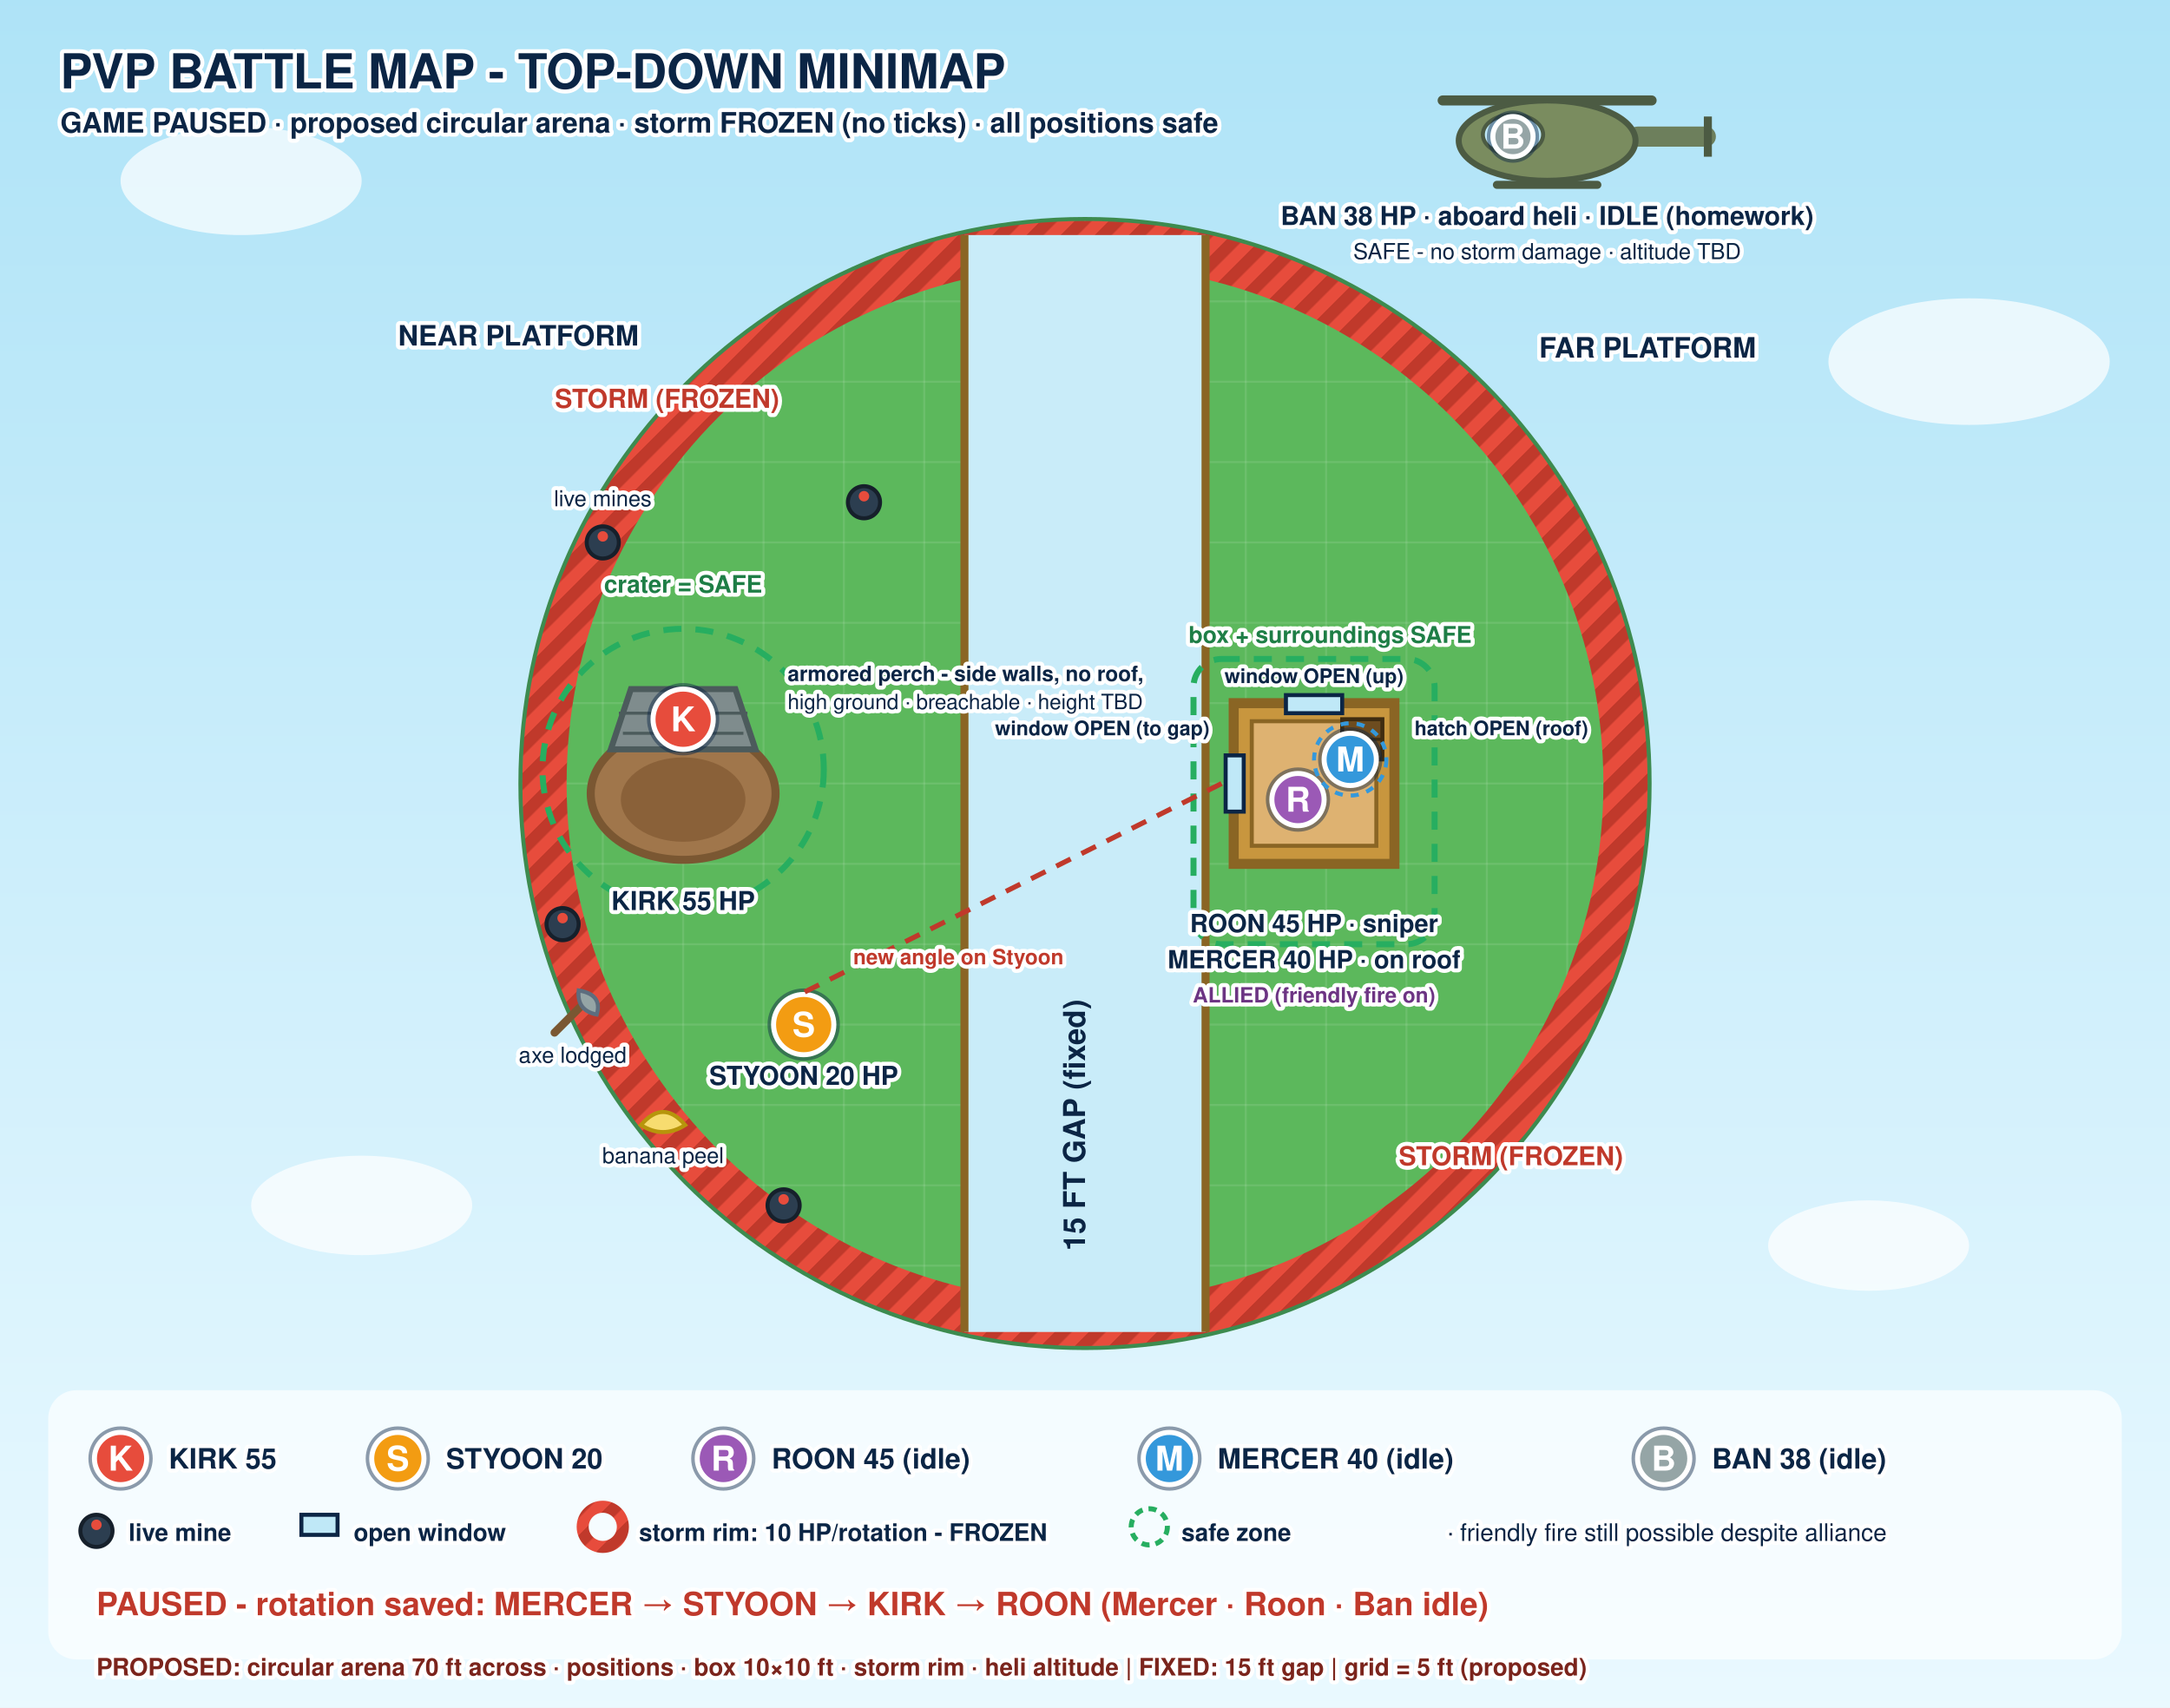
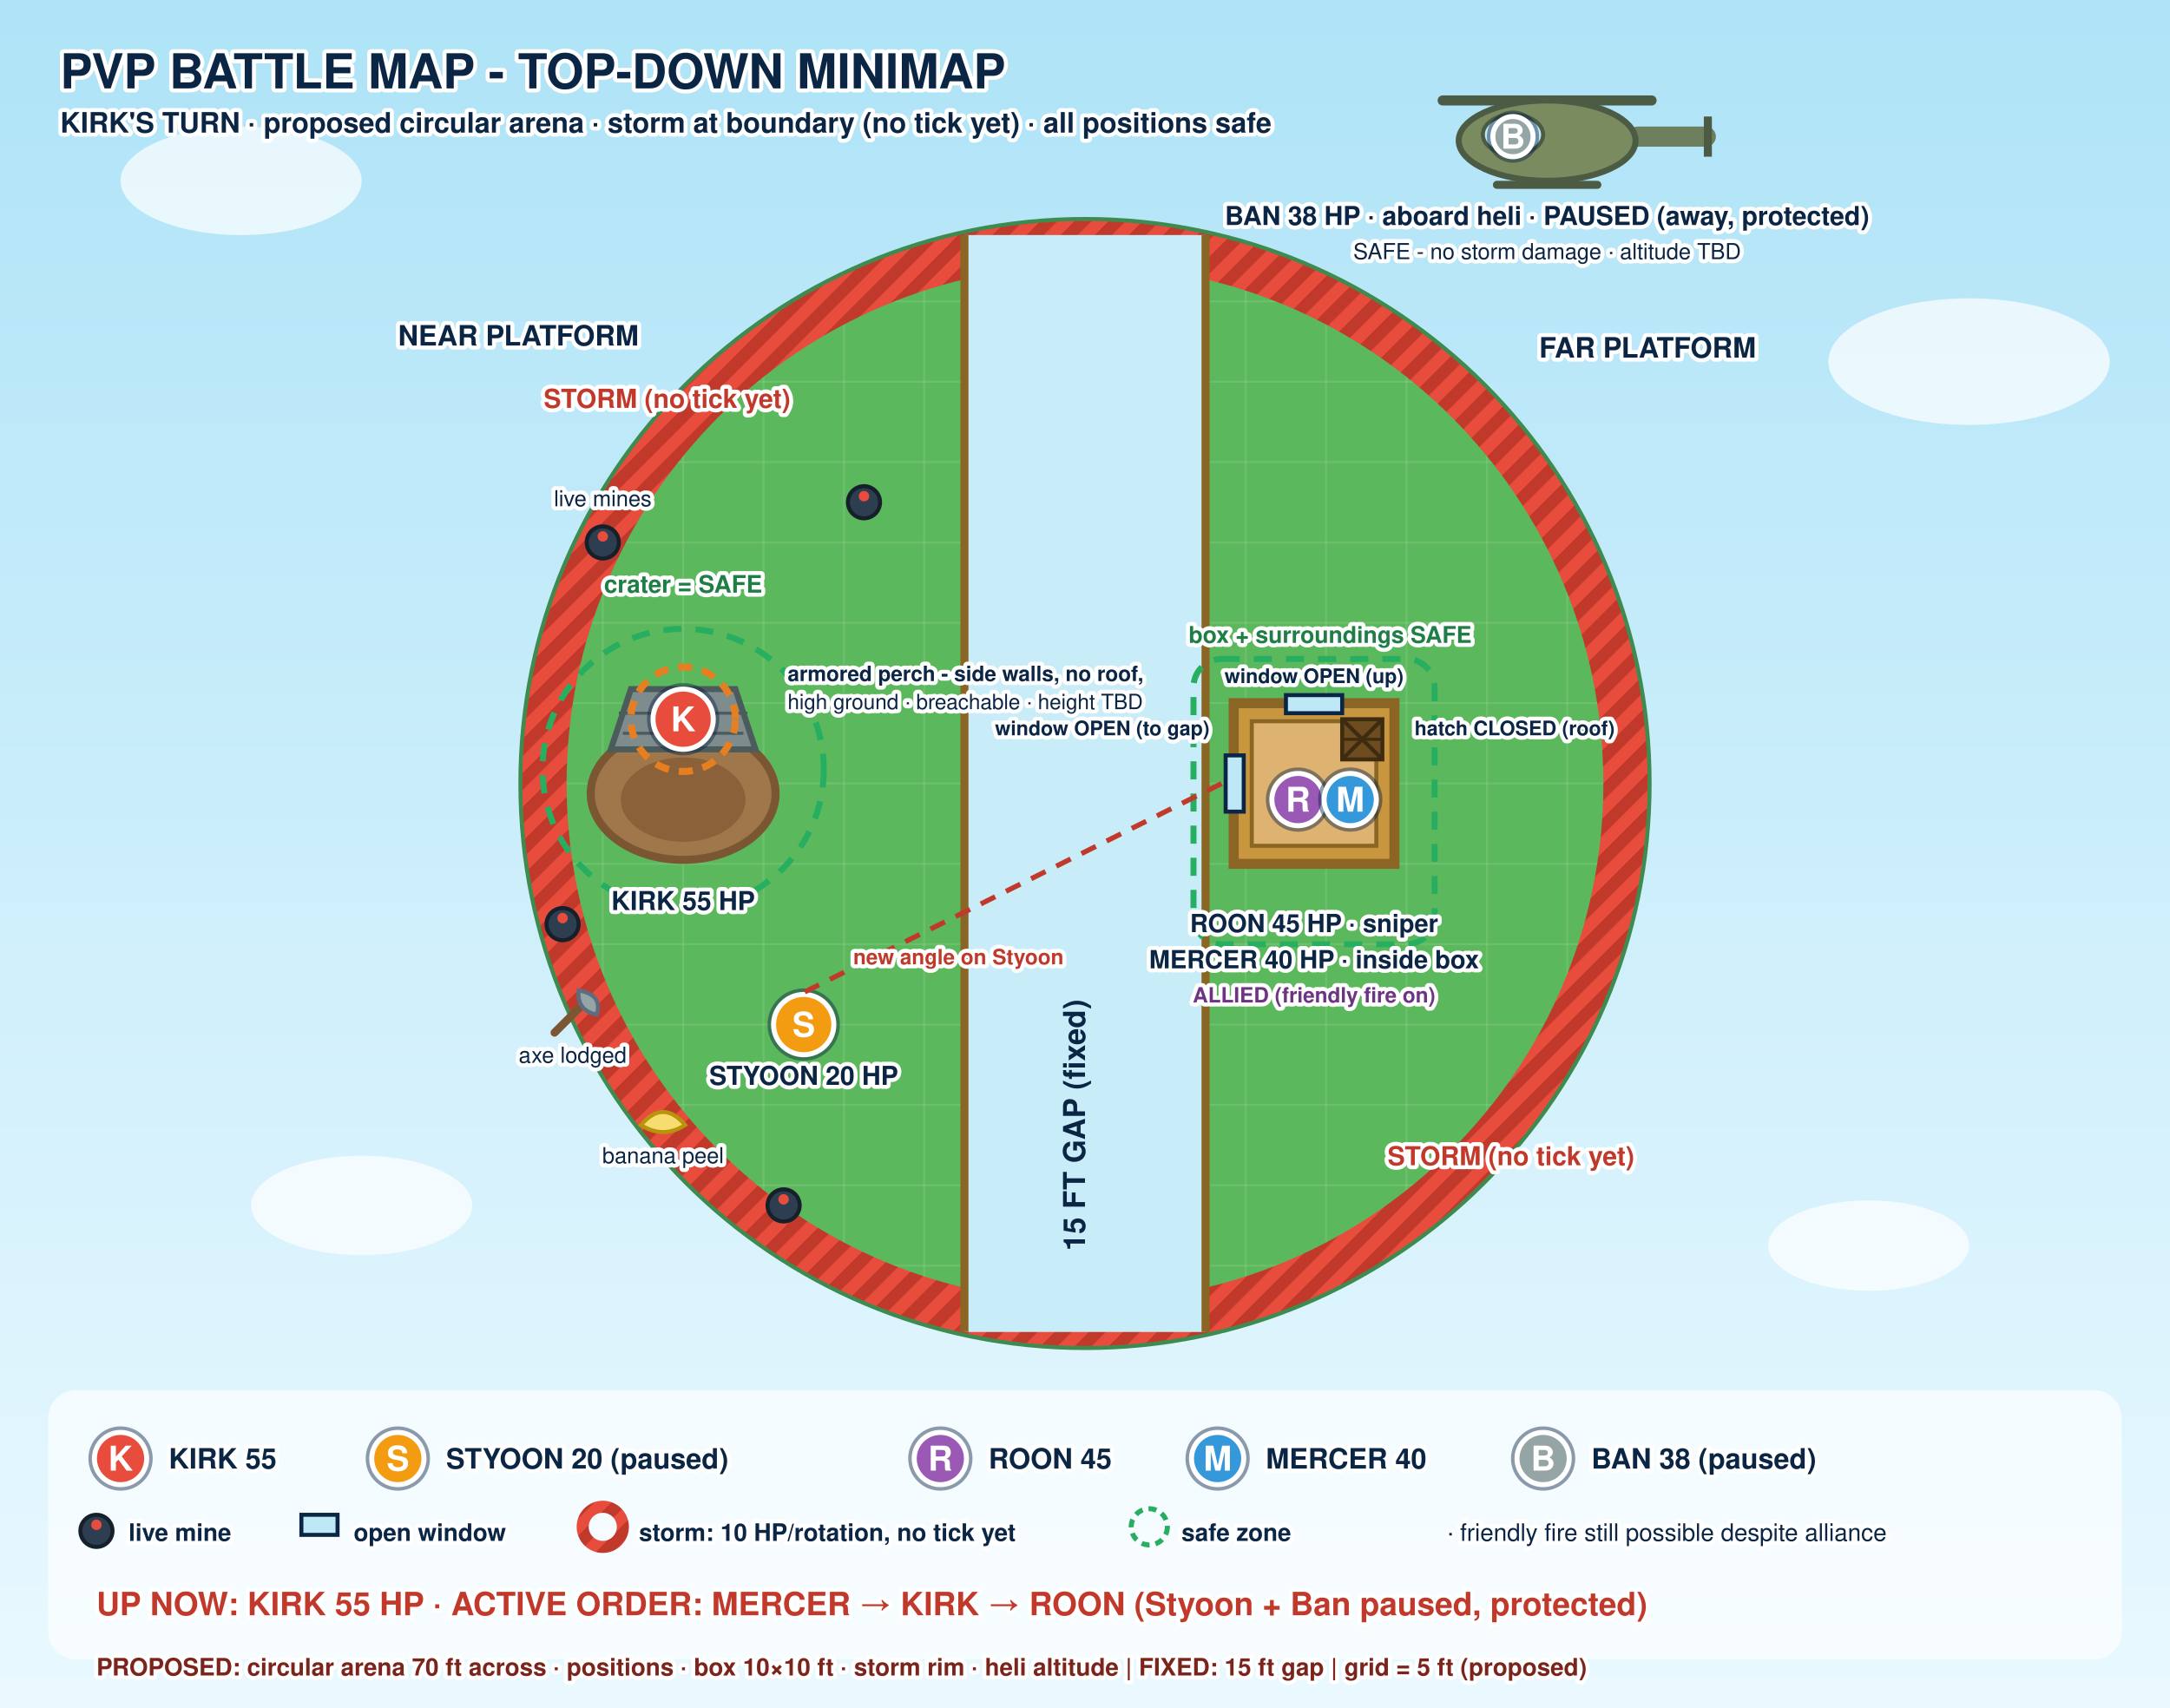
<svg xmlns="http://www.w3.org/2000/svg" width="1080" height="850" viewBox="0 0 1080 850" font-family="-apple-system,Helvetica,Arial,sans-serif">
  <defs>
    <linearGradient id="sky" x1="0" y1="0" x2="0" y2="1">
      <stop offset="0" stop-color="#aee3f7" />
      <stop offset="1" stop-color="#eaf9ff" />
    </linearGradient>
    <pattern id="hatch" width="12" height="12" patternTransform="rotate(45)" patternUnits="userSpaceOnUse">
      <rect width="12" height="12" fill="#e74c3c" />
      <rect width="6" height="12" fill="#c0392b" />
    </pattern>
    <clipPath id="arena">
      <circle cx="540" cy="390" r="280" />
    </clipPath>
  </defs>
  <rect width="1080" height="850" fill="url(#sky)" />
  <ellipse cx="120" cy="90" rx="60" ry="27.0" fill="#ffffff" fill-opacity="0.7" />
  <ellipse cx="980" cy="180" rx="70" ry="31.5" fill="#ffffff" fill-opacity="0.7" />
  <ellipse cx="180" cy="600" rx="55" ry="24.75" fill="#ffffff" fill-opacity="0.7" />
  <ellipse cx="930" cy="620" rx="50" ry="22.5" fill="#ffffff" fill-opacity="0.7" />
  <text x="30" y="44" text-anchor="start" font-size="24" font-weight="800" fill="#0b2545" style="paint-order:stroke;stroke:#ffffff;stroke-width:4px;stroke-linejoin:round">PVP BATTLE MAP - TOP-DOWN MINIMAP</text>
-   <text x="30" y="66" text-anchor="start" font-size="14" font-weight="600" fill="#0b2545" style="paint-order:stroke;stroke:#ffffff;stroke-width:4px;stroke-linejoin:round">GAME PAUSED · proposed circular arena · storm FROZEN (no ticks) · all positions safe</text>
+   <text x="30" y="66" text-anchor="start" font-size="14" font-weight="600" fill="#0b2545" style="paint-order:stroke;stroke:#ffffff;stroke-width:4px;stroke-linejoin:round">KIRK'S TURN · proposed circular arena · storm at boundary (no tick yet) · all positions safe</text>
  <line x1="718" y1="50" x2="822" y2="50" stroke="#4c5b43" stroke-width="5" stroke-linecap="round" />
  <rect x="767" y="50" width="6" height="12" fill="#4c5b43" />
  <rect x="810" y="63" width="44" height="10" rx="5" fill="#6d7f5c" />
  <line x1="850" y1="58" x2="850" y2="78" stroke="#4c5b43" stroke-width="4" />
  <ellipse cx="770" cy="70" rx="44" ry="20" fill="#7a8c5f" stroke="#4c5b43" stroke-width="3" />
  <ellipse cx="753" cy="67" rx="15" ry="10" fill="#bfe8f7" stroke="#4c5b43" stroke-width="2" />
  <line x1="745" y1="92" x2="795" y2="92" stroke="#4c5b43" stroke-width="4" stroke-linecap="round" />
  <circle cx="753" cy="68" r="13" fill="#0b2545" fill-opacity="0.45" />
  <circle cx="753" cy="68" r="10" fill="#95a5a6" stroke="#ffffff" stroke-width="2.5" />
  <text x="753" y="74" text-anchor="middle" font-size="17" font-weight="800" fill="#ffffff">B</text>
-   <text x="770" y="112" text-anchor="middle" font-size="13" font-weight="800" fill="#0b2545" style="paint-order:stroke;stroke:#ffffff;stroke-width:4px;stroke-linejoin:round">BAN 38 HP · aboard heli · IDLE (homework)</text>
+   <text x="770" y="112" text-anchor="middle" font-size="13" font-weight="800" fill="#0b2545" style="paint-order:stroke;stroke:#ffffff;stroke-width:4px;stroke-linejoin:round">BAN 38 HP · aboard heli · PAUSED (away, protected)</text>
  <text x="770" y="129" text-anchor="middle" font-size="11" font-weight="500" fill="#0b2545" style="paint-order:stroke;stroke:#ffffff;stroke-width:4px;stroke-linejoin:round">SAFE - no storm damage · altitude TBD</text>
  <circle cx="540" cy="390" r="280" fill="#5cb85c" stroke="#3d8b4f" stroke-width="4" />
  <g clip-path="url(#arena)">
    <line x1="260" y1="110" x2="260" y2="670" stroke="#ffffff" stroke-opacity="0.10" />
    <line x1="300" y1="110" x2="300" y2="670" stroke="#ffffff" stroke-opacity="0.10" />
    <line x1="340" y1="110" x2="340" y2="670" stroke="#ffffff" stroke-opacity="0.10" />
    <line x1="380" y1="110" x2="380" y2="670" stroke="#ffffff" stroke-opacity="0.10" />
    <line x1="420" y1="110" x2="420" y2="670" stroke="#ffffff" stroke-opacity="0.10" />
    <line x1="460" y1="110" x2="460" y2="670" stroke="#ffffff" stroke-opacity="0.10" />
    <line x1="500" y1="110" x2="500" y2="670" stroke="#ffffff" stroke-opacity="0.10" />
    <line x1="540" y1="110" x2="540" y2="670" stroke="#ffffff" stroke-opacity="0.10" />
    <line x1="580" y1="110" x2="580" y2="670" stroke="#ffffff" stroke-opacity="0.10" />
    <line x1="620" y1="110" x2="620" y2="670" stroke="#ffffff" stroke-opacity="0.10" />
    <line x1="660" y1="110" x2="660" y2="670" stroke="#ffffff" stroke-opacity="0.10" />
    <line x1="700" y1="110" x2="700" y2="670" stroke="#ffffff" stroke-opacity="0.10" />
    <line x1="740" y1="110" x2="740" y2="670" stroke="#ffffff" stroke-opacity="0.10" />
    <line x1="780" y1="110" x2="780" y2="670" stroke="#ffffff" stroke-opacity="0.10" />
    <line x1="820" y1="110" x2="820" y2="670" stroke="#ffffff" stroke-opacity="0.10" />
    <line x1="260" y1="110" x2="820" y2="110" stroke="#ffffff" stroke-opacity="0.10" />
    <line x1="260" y1="150" x2="820" y2="150" stroke="#ffffff" stroke-opacity="0.10" />
    <line x1="260" y1="190" x2="820" y2="190" stroke="#ffffff" stroke-opacity="0.10" />
    <line x1="260" y1="230" x2="820" y2="230" stroke="#ffffff" stroke-opacity="0.10" />
    <line x1="260" y1="270" x2="820" y2="270" stroke="#ffffff" stroke-opacity="0.10" />
    <line x1="260" y1="310" x2="820" y2="310" stroke="#ffffff" stroke-opacity="0.10" />
    <line x1="260" y1="350" x2="820" y2="350" stroke="#ffffff" stroke-opacity="0.10" />
    <line x1="260" y1="390" x2="820" y2="390" stroke="#ffffff" stroke-opacity="0.10" />
    <line x1="260" y1="430" x2="820" y2="430" stroke="#ffffff" stroke-opacity="0.10" />
    <line x1="260" y1="470" x2="820" y2="470" stroke="#ffffff" stroke-opacity="0.10" />
    <line x1="260" y1="510" x2="820" y2="510" stroke="#ffffff" stroke-opacity="0.10" />
    <line x1="260" y1="550" x2="820" y2="550" stroke="#ffffff" stroke-opacity="0.10" />
    <line x1="260" y1="590" x2="820" y2="590" stroke="#ffffff" stroke-opacity="0.10" />
    <line x1="260" y1="630" x2="820" y2="630" stroke="#ffffff" stroke-opacity="0.10" />
    <line x1="260" y1="670" x2="820" y2="670" stroke="#ffffff" stroke-opacity="0.10" />
  </g>
  <circle cx="540" cy="390" r="269" fill="none" stroke="url(#hatch)" stroke-width="22" />
-   <text x="332" y="203" text-anchor="middle" font-size="13" font-weight="800" fill="#c0392b" style="paint-order:stroke;stroke:#ffffff;stroke-width:4px;stroke-linejoin:round">STORM (FROZEN)</text>
-   <text x="752" y="580" text-anchor="middle" font-size="13" font-weight="800" fill="#c0392b" style="paint-order:stroke;stroke:#ffffff;stroke-width:4px;stroke-linejoin:round">STORM (FROZEN)</text>
+   <text x="332" y="203" text-anchor="middle" font-size="13" font-weight="800" fill="#c0392b" style="paint-order:stroke;stroke:#ffffff;stroke-width:4px;stroke-linejoin:round">STORM (no tick yet)</text>
+   <text x="752" y="580" text-anchor="middle" font-size="13" font-weight="800" fill="#c0392b" style="paint-order:stroke;stroke:#ffffff;stroke-width:4px;stroke-linejoin:round">STORM (no tick yet)</text>
  <rect x="480" y="117" width="120" height="546" fill="#c9ecf9" />
  <line x1="480" y1="117" x2="480" y2="663" stroke="#8a6524" stroke-width="4" />
  <line x1="600" y1="117" x2="600" y2="663" stroke="#8a6524" stroke-width="4" />
  <text x="540" y="560" text-anchor="middle" font-size="15" font-weight="800" fill="#0b2545" transform="rotate(-90 540 560)" style="paint-order:stroke;stroke:#c9ecf9;stroke-width:4px">15 FT GAP (fixed)</text>
  <text x="258" y="172" text-anchor="middle" font-size="14" font-weight="800" fill="#0b2545" style="paint-order:stroke;stroke:#ffffff;stroke-width:4px;stroke-linejoin:round">NEAR PLATFORM</text>
  <text x="820" y="178" text-anchor="middle" font-size="14" font-weight="800" fill="#0b2545" style="paint-order:stroke;stroke:#ffffff;stroke-width:4px;stroke-linejoin:round">FAR PLATFORM</text>
  <circle cx="340" cy="383" r="70" fill="none" stroke="#27ae60" stroke-width="3" stroke-dasharray="9 7" />
  <ellipse cx="340" cy="395" rx="46" ry="33" fill="#a0764b" stroke="#7a5732" stroke-width="4" />
  <ellipse cx="340" cy="398" rx="31" ry="21" fill="#8a6139" />
  <polygon points="304,373 376,373 366,343 314,343" fill="#7f8c8d" stroke="#4c5b5c" stroke-width="3" />
  <line x1="310" y1="365" x2="370" y2="365" stroke="#4c5b5c" stroke-width="1.5" />
  <line x1="308" y1="355" x2="372" y2="355" stroke="#4c5b5c" stroke-width="1.5" />
  <circle cx="340" cy="358" r="18" fill="#0b2545" fill-opacity="0.45" />
  <circle cx="340" cy="358" r="15" fill="#e74c3c" stroke="#ffffff" stroke-width="2.5" />
  <text x="340" y="364" text-anchor="middle" font-size="17" font-weight="800" fill="#ffffff">K</text>
  <text x="340" y="295" text-anchor="middle" font-size="12" font-weight="600" fill="#1e7e46" style="paint-order:stroke;stroke:#ffffff;stroke-width:4px;stroke-linejoin:round">crater = SAFE</text>
  <text x="340" y="453" text-anchor="middle" font-size="13" font-weight="800" fill="#0b2545" style="paint-order:stroke;stroke:#ffffff;stroke-width:4px;stroke-linejoin:round">KIRK 55 HP</text>
  <text x="392" y="339" text-anchor="start" font-size="10.5" font-weight="600" fill="#0b2545" style="paint-order:stroke;stroke:#ffffff;stroke-width:4px;stroke-linejoin:round">armored perch - side walls, no roof,</text>
  <text x="392" y="353" text-anchor="start" font-size="10.5" font-weight="500" fill="#0b2545" style="paint-order:stroke;stroke:#ffffff;stroke-width:4px;stroke-linejoin:round">high ground · breachable · height TBD</text>
  <circle cx="400" cy="510" r="18" fill="#0b2545" fill-opacity="0.45" />
  <circle cx="400" cy="510" r="15" fill="#f39c12" stroke="#ffffff" stroke-width="2.5" />
  <text x="400" y="516" text-anchor="middle" font-size="17" font-weight="800" fill="#ffffff">S</text>
  <text x="400" y="540" text-anchor="middle" font-size="13" font-weight="800" fill="#0b2545" style="paint-order:stroke;stroke:#ffffff;stroke-width:4px;stroke-linejoin:round">STYOON 20 HP</text>
  <circle cx="300" cy="270" r="8" fill="#2c3e50" stroke="#16202b" stroke-width="2" />
  <circle cx="300" cy="267" r="2.6" fill="#e74c3c" />
  <circle cx="430" cy="250" r="8" fill="#2c3e50" stroke="#16202b" stroke-width="2" />
  <circle cx="430" cy="247" r="2.6" fill="#e74c3c" />
  <circle cx="390" cy="600" r="8" fill="#2c3e50" stroke="#16202b" stroke-width="2" />
  <circle cx="390" cy="597" r="2.6" fill="#e74c3c" />
  <circle cx="280" cy="460" r="8" fill="#2c3e50" stroke="#16202b" stroke-width="2" />
  <circle cx="280" cy="457" r="2.6" fill="#e74c3c" />
  <text x="300" y="252" text-anchor="middle" font-size="11" font-weight="500" fill="#0b2545" style="paint-order:stroke;stroke:#ffffff;stroke-width:4px;stroke-linejoin:round">live mines</text>
  <line x1="276" y1="514" x2="292" y2="498" stroke="#7a5732" stroke-width="4" stroke-linecap="round" />
  <path d="M 288 493 q 12 2 9 12 q -10 -2 -9 -12 z" fill="#95a5a6" stroke="#5d6d7e" stroke-width="2" />
  <text x="285" y="529" text-anchor="middle" font-size="11" font-weight="500" fill="#0b2545" style="paint-order:stroke;stroke:#ffffff;stroke-width:4px;stroke-linejoin:round">axe lodged</text>
  <path d="M 319 560 q 11 -13 22 0 q -11 7 -22 0 z" fill="#f7dc6f" stroke="#b7950b" stroke-width="2" />
  <text x="330" y="579" text-anchor="middle" font-size="11" font-weight="500" fill="#0b2545" style="paint-order:stroke;stroke:#ffffff;stroke-width:4px;stroke-linejoin:round">banana peel</text>
  <rect x="594" y="328" width="120" height="142" rx="14" fill="none" stroke="#27ae60" stroke-width="3" stroke-dasharray="9 7" />
  <text x="662.0" y="320" text-anchor="middle" font-size="11.5" font-weight="600" fill="#1e7e46" style="paint-order:stroke;stroke:#ffffff;stroke-width:4px;stroke-linejoin:round">box + surroundings SAFE</text>
  <rect x="614" y="350" width="80" height="80" fill="#c8963e" stroke="#8a6524" stroke-width="5" />
  <rect x="623" y="359" width="62" height="62" fill="#deb271" stroke="#8a6524" stroke-width="2" />
  <rect x="640.0" y="346" width="28" height="9" fill="#bfe8f7" stroke="#0b2545" stroke-width="2" />
  <rect x="610" y="376.0" width="9" height="28" fill="#bfe8f7" stroke="#0b2545" stroke-width="2" />
  <text x="654.0" y="340" text-anchor="middle" font-size="10" font-weight="600" fill="#0b2545" style="paint-order:stroke;stroke:#ffffff;stroke-width:4px;stroke-linejoin:round">window OPEN (up)</text>
  <text x="602" y="366.0" text-anchor="end" font-size="10" font-weight="600" fill="#0b2545" style="paint-order:stroke;stroke:#ffffff;stroke-width:4px;stroke-linejoin:round">window OPEN (to gap)</text>
  <rect x="668" y="358" width="20" height="20" fill="#6d4c1f" stroke="#3f2c10" stroke-width="2" />
  <line x1="668" y1="368" x2="688" y2="368" stroke="#3f2c10" stroke-width="1.5" />
-   <text x="704" y="366" text-anchor="start" font-size="10" font-weight="600" fill="#0b2545" style="paint-order:stroke;stroke:#ffffff;stroke-width:4px;stroke-linejoin:round">hatch OPEN (roof)</text>
+   <line x1="668" y1="358" x2="688" y2="378" stroke="#3f2c10" stroke-width="2" />
+   <line x1="688" y1="358" x2="668" y2="378" stroke="#3f2c10" stroke-width="2" />
+   <text x="704" y="366" text-anchor="start" font-size="10" font-weight="600" fill="#0b2545" style="paint-order:stroke;stroke:#ffffff;stroke-width:4px;stroke-linejoin:round">hatch CLOSED (roof)</text>
  <circle cx="646" cy="398" r="16" fill="#0b2545" fill-opacity="0.45" />
  <circle cx="646" cy="398" r="13" fill="#9b59b6" stroke="#ffffff" stroke-width="2.5" />
  <text x="646" y="404" text-anchor="middle" font-size="17" font-weight="800" fill="#ffffff">R</text>
-   <circle cx="672" cy="378" r="18" fill="none" stroke="#3498db" stroke-width="2" stroke-dasharray="4 4" />
-   <circle cx="672" cy="378" r="16" fill="#0b2545" fill-opacity="0.45" />
-   <circle cx="672" cy="378" r="13" fill="#3498db" stroke="#ffffff" stroke-width="2.5" />
-   <text x="672" y="384" text-anchor="middle" font-size="17" font-weight="800" fill="#ffffff">M</text>
+   <circle cx="340" cy="358" r="26" fill="none" stroke="#e67e22" stroke-width="3.5" stroke-dasharray="7 5" />
+   <circle cx="672" cy="398" r="16" fill="#0b2545" fill-opacity="0.45" />
+   <circle cx="672" cy="398" r="13" fill="#3498db" stroke="#ffffff" stroke-width="2.5" />
+   <text x="672" y="404" text-anchor="middle" font-size="17" font-weight="800" fill="#ffffff">M</text>
  <text x="654.0" y="464" text-anchor="middle" font-size="12.5" font-weight="800" fill="#0b2545" style="paint-order:stroke;stroke:#ffffff;stroke-width:4px;stroke-linejoin:round">ROON 45 HP · sniper</text>
-   <text x="654.0" y="482" text-anchor="middle" font-size="12.5" font-weight="800" fill="#0b2545" style="paint-order:stroke;stroke:#ffffff;stroke-width:4px;stroke-linejoin:round">MERCER 40 HP · on roof</text>
+   <text x="654.0" y="482" text-anchor="middle" font-size="12.5" font-weight="800" fill="#0b2545" style="paint-order:stroke;stroke:#ffffff;stroke-width:4px;stroke-linejoin:round">MERCER 40 HP · inside box</text>
  <text x="654.0" y="499" text-anchor="middle" font-size="10.5" font-weight="600" fill="#6c3483" style="paint-order:stroke;stroke:#ffffff;stroke-width:4px;stroke-linejoin:round">ALLIED (friendly fire on)</text>
  <line x1="608" y1="390.0" x2="400" y2="494" stroke="#c0392b" stroke-width="2.5" stroke-dasharray="8 6" />
  <text x="477" y="480" text-anchor="middle" font-size="10.5" font-weight="600" fill="#c0392b" style="paint-order:stroke;stroke:#ffffff;stroke-width:4px;stroke-linejoin:round">new angle on Styoon</text>
  <rect x="24" y="692" width="1032" height="134" rx="14" fill="#ffffff" fill-opacity="0.65" />
  <circle cx="60" cy="726" r="16" fill="#0b2545" fill-opacity="0.45" />
  <circle cx="60" cy="726" r="13" fill="#e74c3c" stroke="#ffffff" stroke-width="2.5" />
  <text x="60" y="732" text-anchor="middle" font-size="17" font-weight="800" fill="#ffffff">K</text>
  <text x="84" y="731" text-anchor="start" font-size="14" font-weight="800" fill="#0b2545" style="paint-order:stroke;stroke:#ffffff;stroke-width:4px;stroke-linejoin:round">KIRK 55</text>
  <circle cx="198" cy="726" r="16" fill="#0b2545" fill-opacity="0.45" />
  <circle cx="198" cy="726" r="13" fill="#f39c12" stroke="#ffffff" stroke-width="2.5" />
  <text x="198" y="732" text-anchor="middle" font-size="17" font-weight="800" fill="#ffffff">S</text>
-   <text x="222" y="731" text-anchor="start" font-size="14" font-weight="800" fill="#0b2545" style="paint-order:stroke;stroke:#ffffff;stroke-width:4px;stroke-linejoin:round">STYOON 20</text>
-   <circle cx="360" cy="726" r="16" fill="#0b2545" fill-opacity="0.45" />
-   <circle cx="360" cy="726" r="13" fill="#9b59b6" stroke="#ffffff" stroke-width="2.5" />
-   <text x="360" y="732" text-anchor="middle" font-size="17" font-weight="800" fill="#ffffff">R</text>
-   <text x="384" y="731" text-anchor="start" font-size="14" font-weight="800" fill="#0b2545" style="paint-order:stroke;stroke:#ffffff;stroke-width:4px;stroke-linejoin:round">ROON 45 (idle)</text>
-   <circle cx="582" cy="726" r="16" fill="#0b2545" fill-opacity="0.45" />
-   <circle cx="582" cy="726" r="13" fill="#3498db" stroke="#ffffff" stroke-width="2.5" />
-   <text x="582" y="732" text-anchor="middle" font-size="17" font-weight="800" fill="#ffffff">M</text>
-   <text x="606" y="731" text-anchor="start" font-size="14" font-weight="800" fill="#0b2545" style="paint-order:stroke;stroke:#ffffff;stroke-width:4px;stroke-linejoin:round">MERCER 40 (idle)</text>
-   <circle cx="828" cy="726" r="16" fill="#0b2545" fill-opacity="0.45" />
-   <circle cx="828" cy="726" r="13" fill="#95a5a6" stroke="#ffffff" stroke-width="2.5" />
-   <text x="828" y="732" text-anchor="middle" font-size="17" font-weight="800" fill="#ffffff">B</text>
-   <text x="852" y="731" text-anchor="start" font-size="14" font-weight="800" fill="#0b2545" style="paint-order:stroke;stroke:#ffffff;stroke-width:4px;stroke-linejoin:round">BAN 38 (idle)</text>
+   <text x="222" y="731" text-anchor="start" font-size="14" font-weight="800" fill="#0b2545" style="paint-order:stroke;stroke:#ffffff;stroke-width:4px;stroke-linejoin:round">STYOON 20 (paused)</text>
+   <circle cx="468" cy="726" r="16" fill="#0b2545" fill-opacity="0.45" />
+   <circle cx="468" cy="726" r="13" fill="#9b59b6" stroke="#ffffff" stroke-width="2.5" />
+   <text x="468" y="732" text-anchor="middle" font-size="17" font-weight="800" fill="#ffffff">R</text>
+   <text x="492" y="731" text-anchor="start" font-size="14" font-weight="800" fill="#0b2545" style="paint-order:stroke;stroke:#ffffff;stroke-width:4px;stroke-linejoin:round">ROON 45</text>
+   <circle cx="606" cy="726" r="16" fill="#0b2545" fill-opacity="0.45" />
+   <circle cx="606" cy="726" r="13" fill="#3498db" stroke="#ffffff" stroke-width="2.5" />
+   <text x="606" y="732" text-anchor="middle" font-size="17" font-weight="800" fill="#ffffff">M</text>
+   <text x="630" y="731" text-anchor="start" font-size="14" font-weight="800" fill="#0b2545" style="paint-order:stroke;stroke:#ffffff;stroke-width:4px;stroke-linejoin:round">MERCER 40</text>
+   <circle cx="768" cy="726" r="16" fill="#0b2545" fill-opacity="0.45" />
+   <circle cx="768" cy="726" r="13" fill="#95a5a6" stroke="#ffffff" stroke-width="2.5" />
+   <text x="768" y="732" text-anchor="middle" font-size="17" font-weight="800" fill="#ffffff">B</text>
+   <text x="792" y="731" text-anchor="start" font-size="14" font-weight="800" fill="#0b2545" style="paint-order:stroke;stroke:#ffffff;stroke-width:4px;stroke-linejoin:round">BAN 38 (paused)</text>
  <circle cx="48" cy="762" r="8" fill="#2c3e50" stroke="#16202b" stroke-width="2" />
  <circle cx="48" cy="759" r="2.6" fill="#e74c3c" />
  <text x="64" y="767" text-anchor="start" font-size="12" font-weight="600" fill="#0b2545" style="paint-order:stroke;stroke:#ffffff;stroke-width:4px;stroke-linejoin:round">live mine</text>
  <rect x="150" y="754" width="18" height="10" fill="#bfe8f7" stroke="#0b2545" stroke-width="2" />
  <text x="176" y="767" text-anchor="start" font-size="12" font-weight="600" fill="#0b2545" style="paint-order:stroke;stroke:#ffffff;stroke-width:4px;stroke-linejoin:round">open window</text>
  <circle cx="300" cy="760" r="10" fill="none" stroke="url(#hatch)" stroke-width="6" />
-   <text x="318" y="767" text-anchor="start" font-size="12" font-weight="600" fill="#0b2545" style="paint-order:stroke;stroke:#ffffff;stroke-width:4px;stroke-linejoin:round">storm rim: 10 HP/rotation - FROZEN</text>
+   <text x="318" y="767" text-anchor="start" font-size="12" font-weight="600" fill="#0b2545" style="paint-order:stroke;stroke:#ffffff;stroke-width:4px;stroke-linejoin:round">storm: 10 HP/rotation, no tick yet</text>
  <circle cx="572" cy="760" r="9" fill="none" stroke="#27ae60" stroke-width="2.5" stroke-dasharray="4 3" />
  <text x="588" y="767" text-anchor="start" font-size="12" font-weight="600" fill="#0b2545" style="paint-order:stroke;stroke:#ffffff;stroke-width:4px;stroke-linejoin:round">safe zone</text>
  <text x="720" y="767" text-anchor="start" font-size="12" font-weight="500" fill="#0b2545" style="paint-order:stroke;stroke:#ffffff;stroke-width:4px;stroke-linejoin:round">· friendly fire still possible despite alliance</text>
-   <text x="48" y="804" text-anchor="start" font-size="16" font-weight="800" fill="#c0392b" style="paint-order:stroke;stroke:#ffffff;stroke-width:4px;stroke-linejoin:round">PAUSED - rotation saved: MERCER → STYOON → KIRK → ROON  (Mercer · Roon · Ban idle)</text>
+   <text x="48" y="804" text-anchor="start" font-size="16" font-weight="800" fill="#c0392b" style="paint-order:stroke;stroke:#ffffff;stroke-width:4px;stroke-linejoin:round">UP NOW: KIRK 55 HP · ACTIVE ORDER: MERCER → KIRK → ROON  (Styoon + Ban paused, protected)</text>
  <text x="48" y="834" text-anchor="start" font-size="12" font-weight="600" fill="#7b241c" style="paint-order:stroke;stroke:#ffffff;stroke-width:4px;stroke-linejoin:round">PROPOSED: circular arena 70 ft across · positions · box 10×10 ft · storm rim · heli altitude  |  FIXED: 15 ft gap  |  grid = 5 ft (proposed)</text>
</svg>
